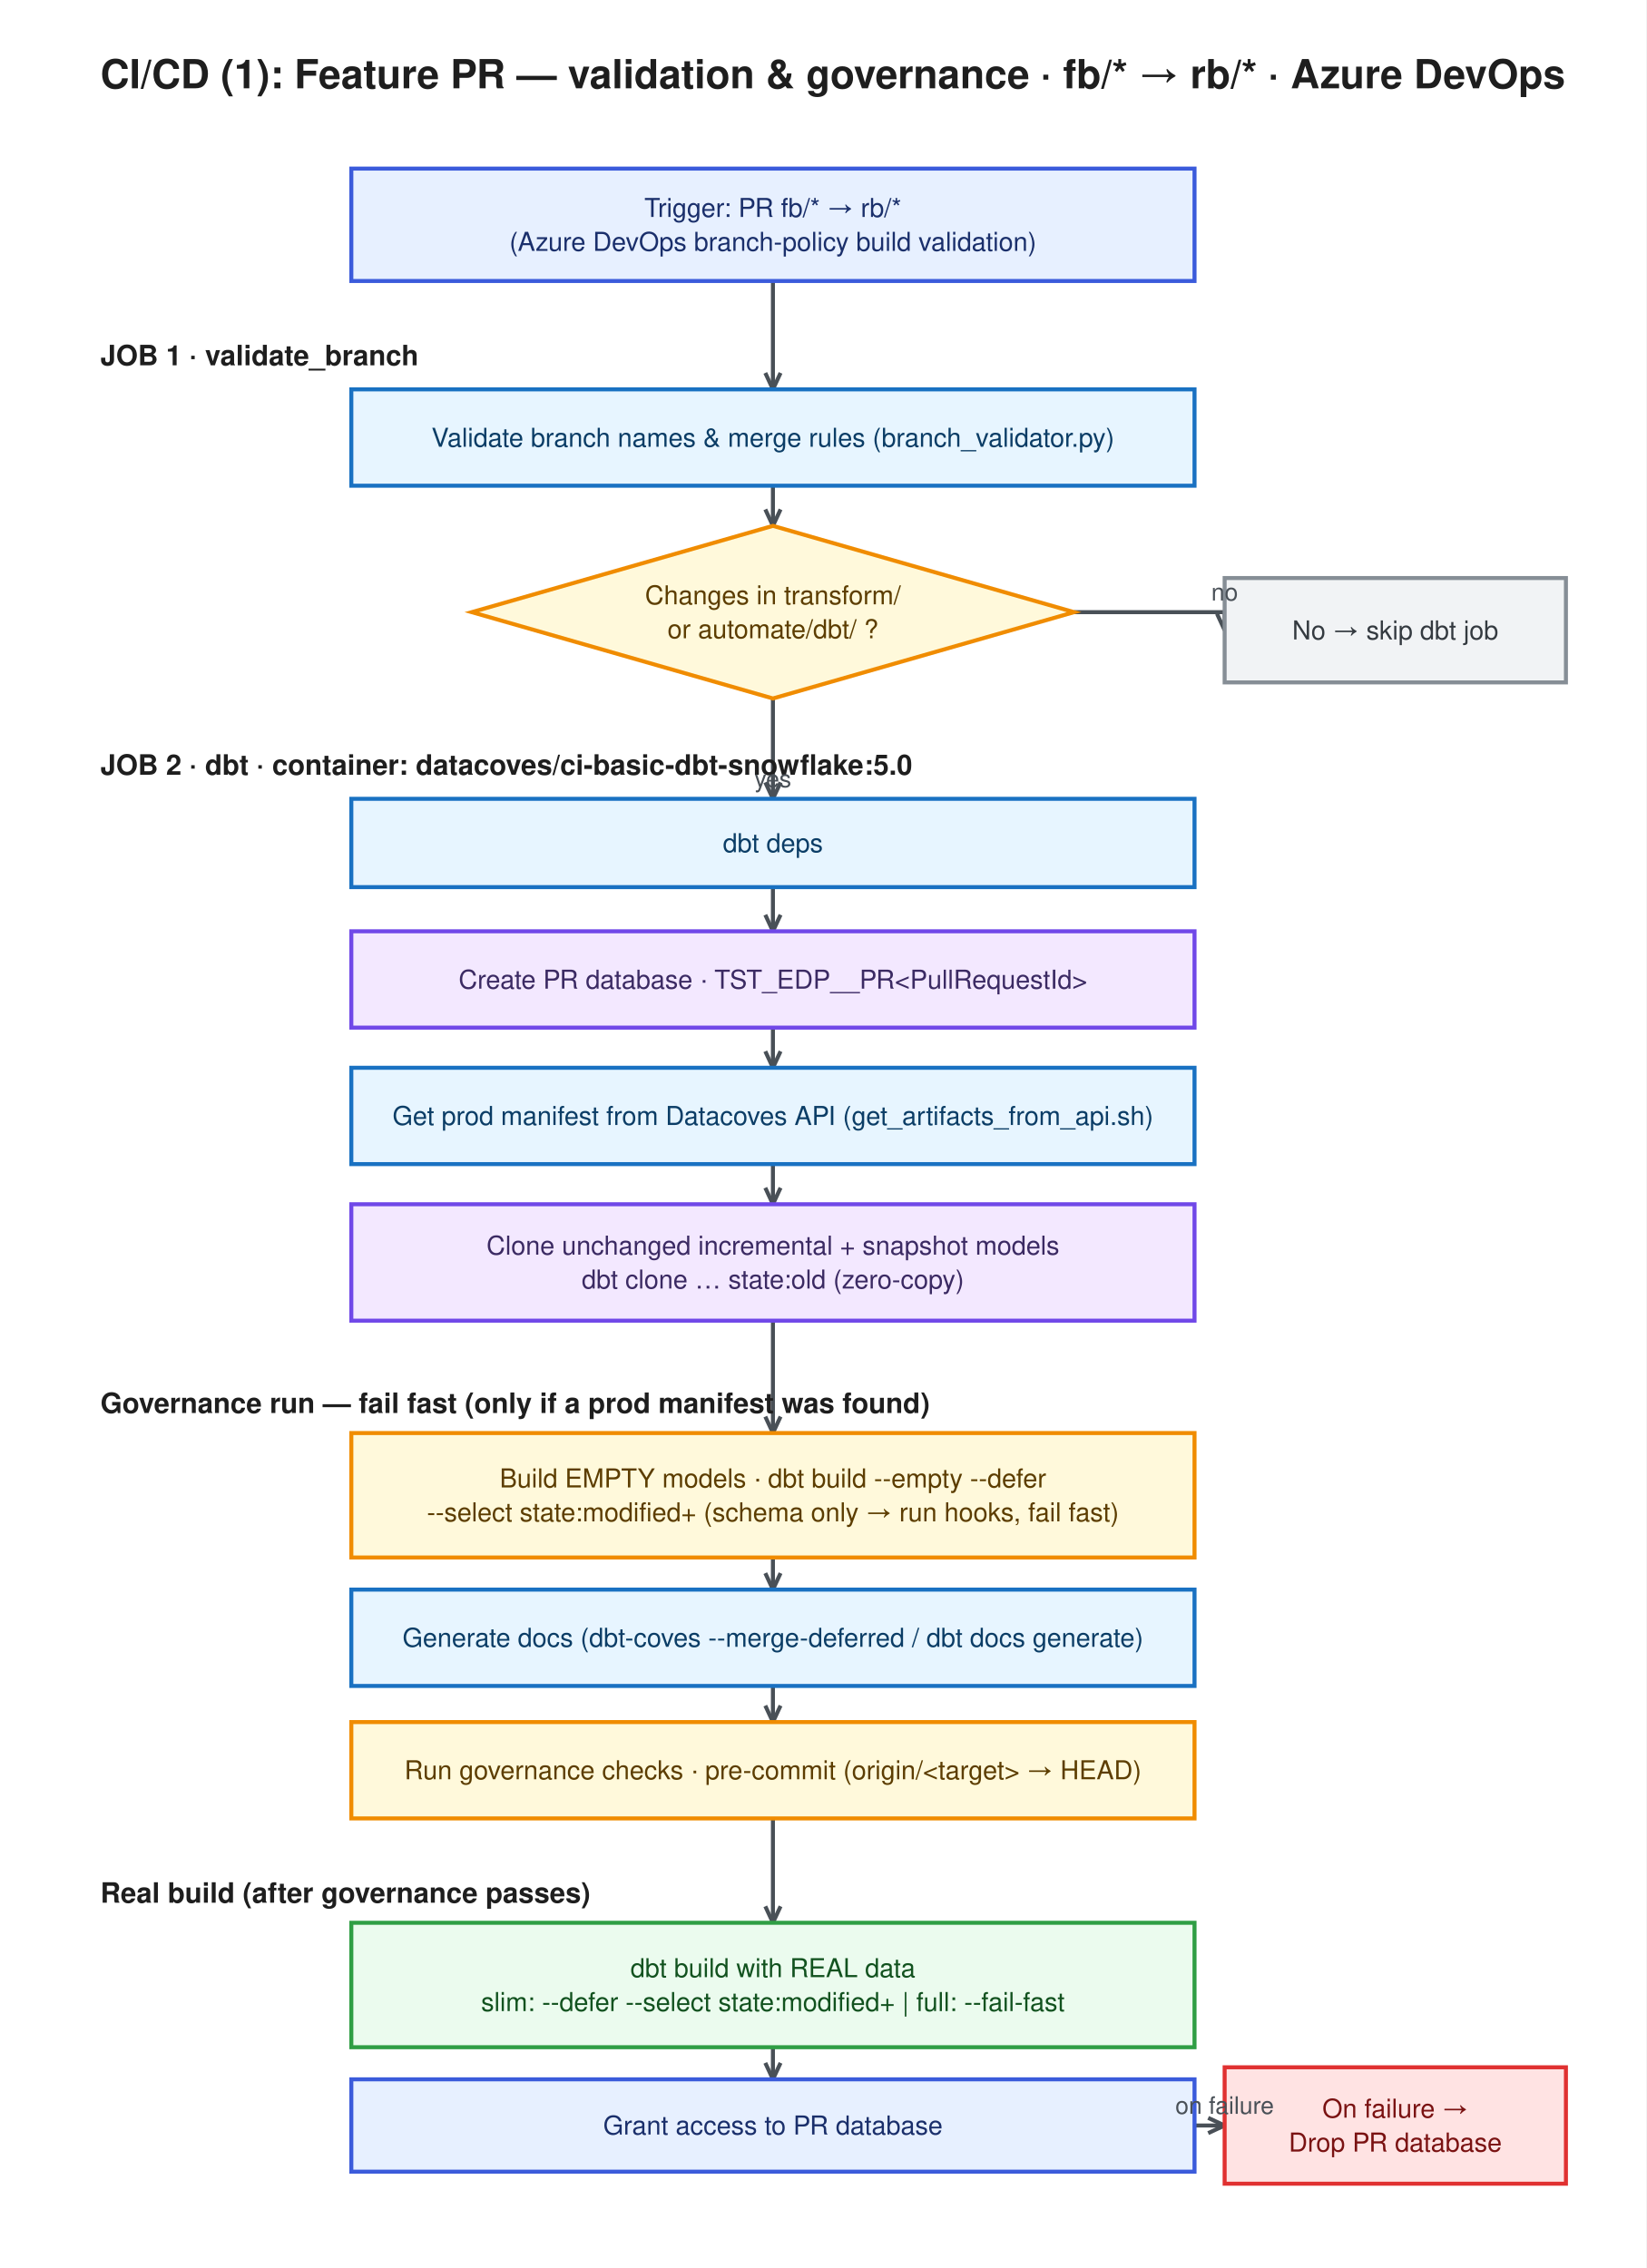
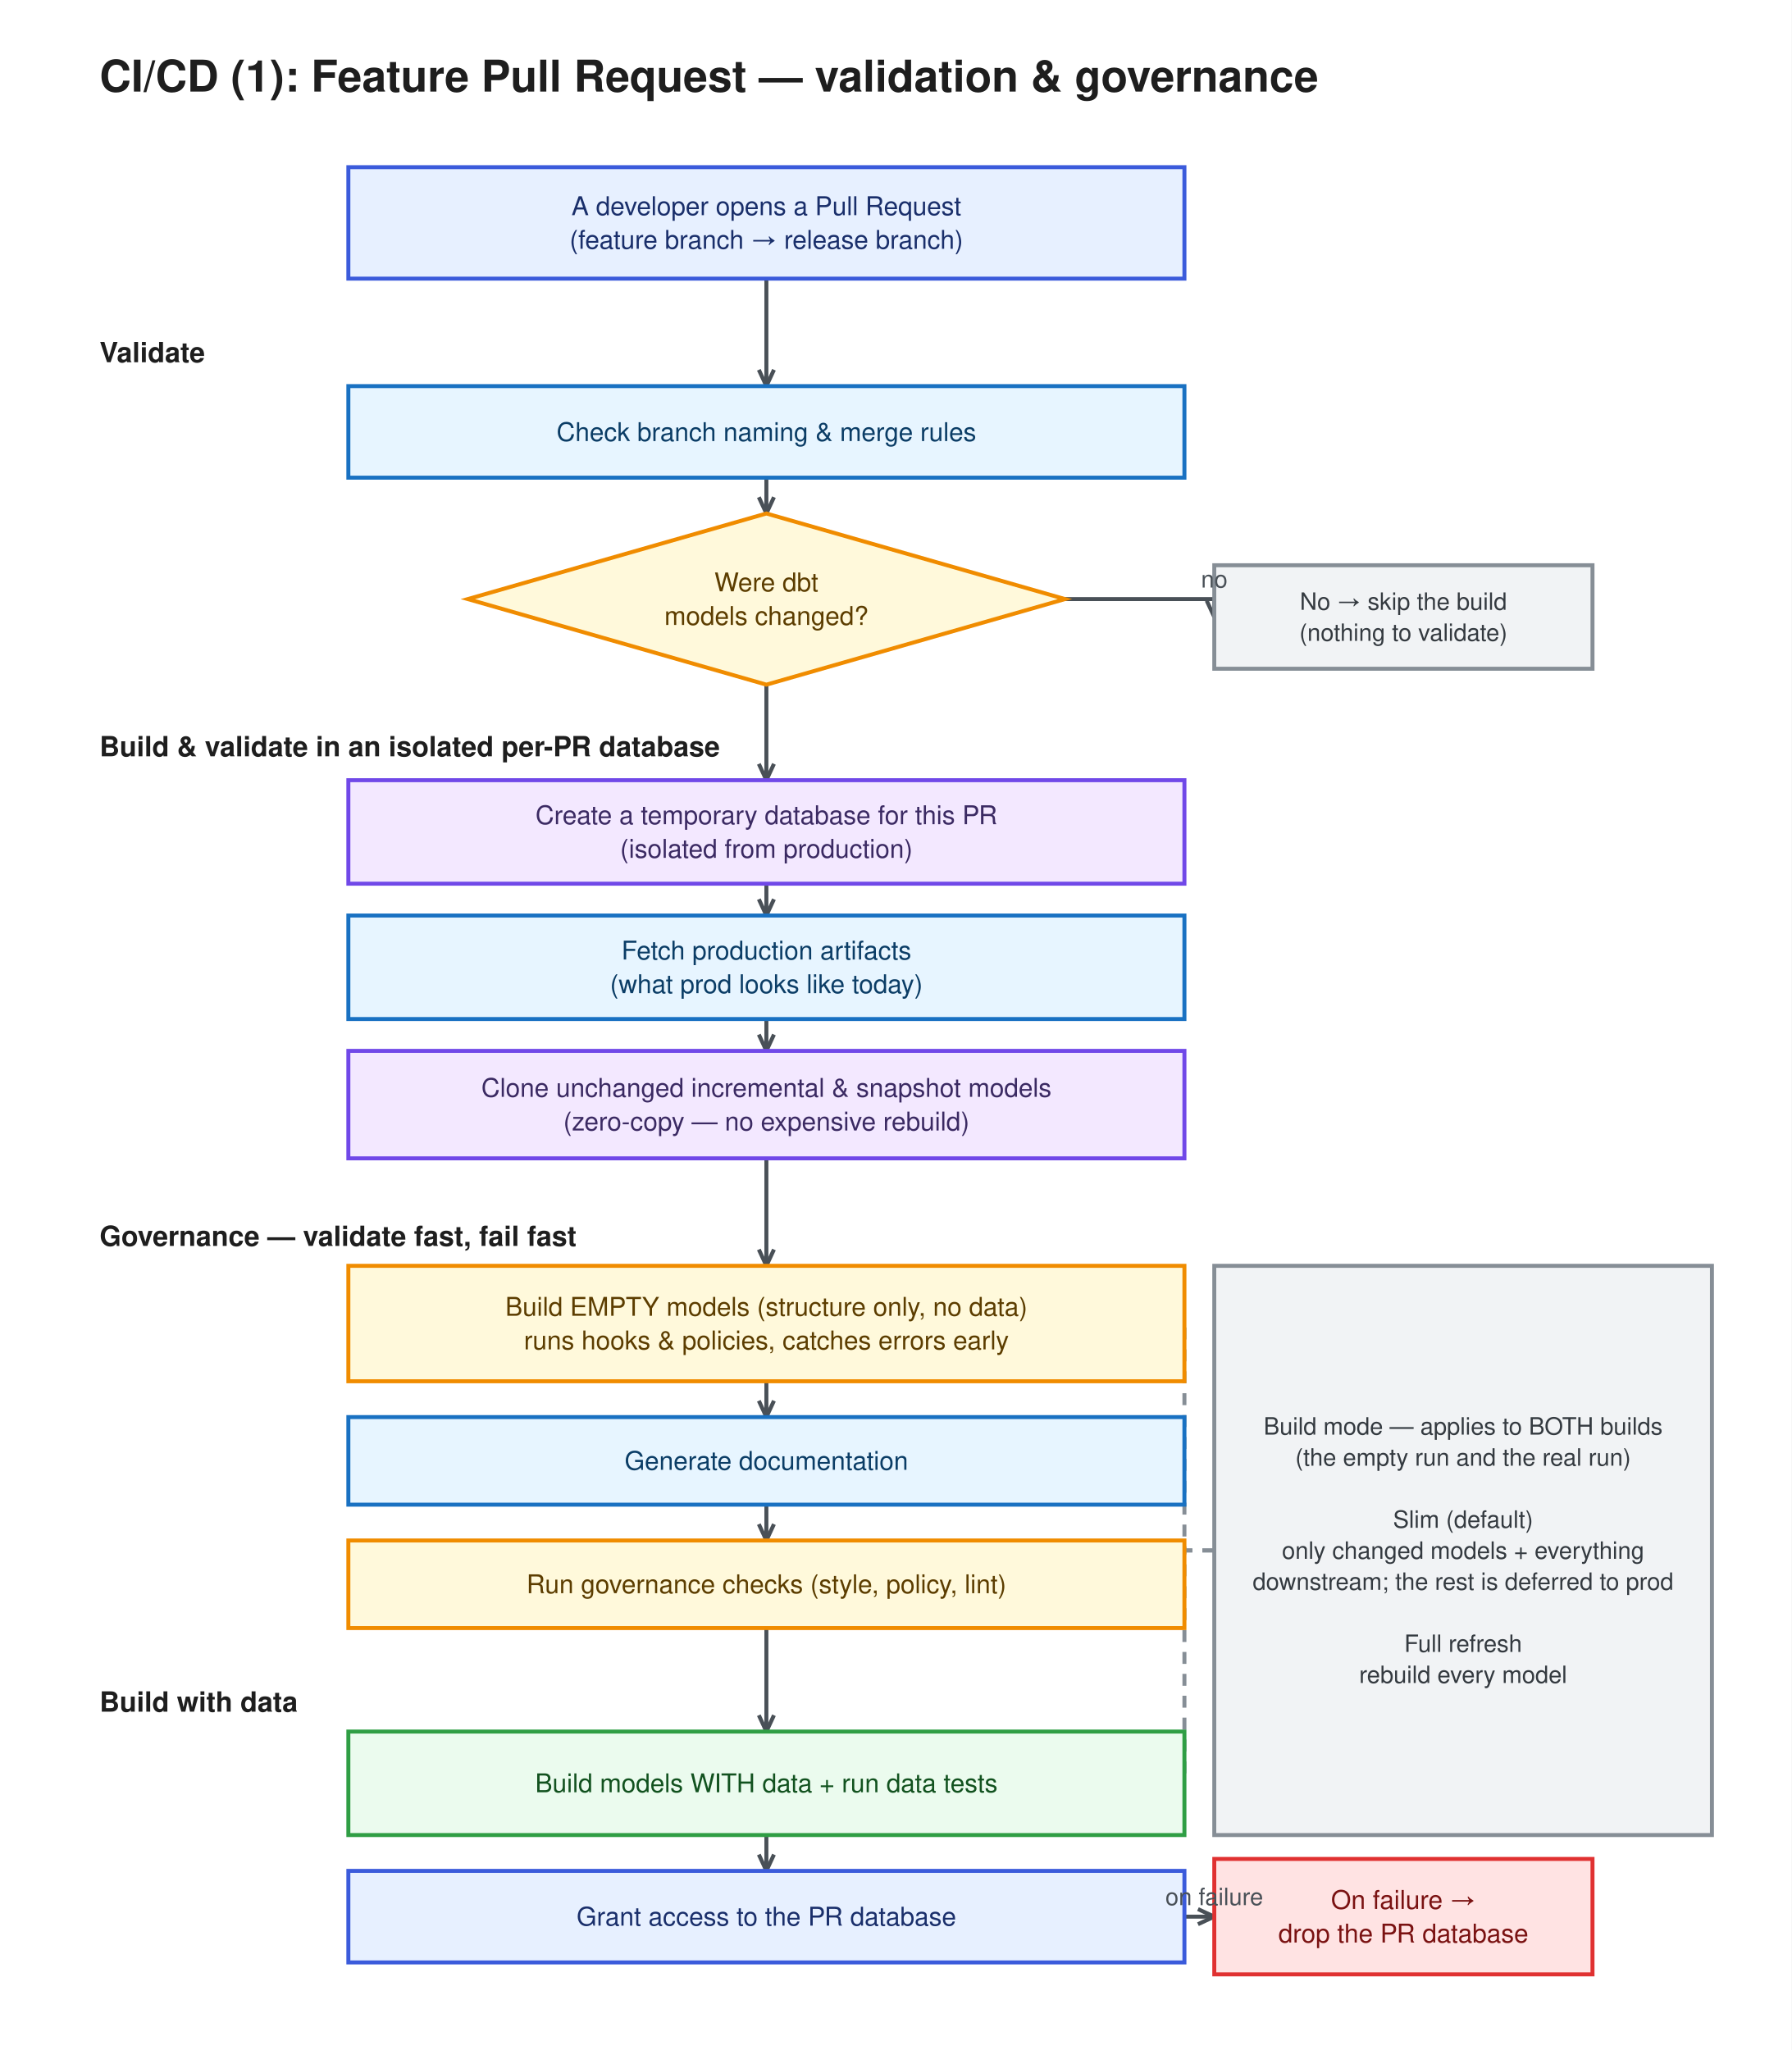
- <svg xmlns="http://www.w3.org/2000/svg" width="820" height="1130" viewBox="0 0 820 1130" font-family="Helvetica, Arial, sans-serif">
-   <rect width="820" height="1130" fill="#ffffff" />
+ <svg xmlns="http://www.w3.org/2000/svg" width="900" height="1030" viewBox="0 0 900 1030" font-family="Helvetica, Arial, sans-serif">
+   <rect width="900" height="1030" fill="#ffffff" />
  <path d="M385.0,140.0 L385.0,194.0" fill="none" stroke="#495057" stroke-width="2" />
  <line x1="385.0" y1="194.0" x2="381.2" y2="185.8" stroke="#495057" stroke-width="2" />
  <line x1="385.0" y1="194.0" x2="388.8" y2="185.8" stroke="#495057" stroke-width="2" />
-   <path d="M385.0,242.0 L385.0,262.0" fill="none" stroke="#495057" stroke-width="2" />
-   <line x1="385.0" y1="262.0" x2="381.2" y2="253.8" stroke="#495057" stroke-width="2" />
-   <line x1="385.0" y1="262.0" x2="388.8" y2="253.8" stroke="#495057" stroke-width="2" />
-   <path d="M535.0,305.0 L610.0,305.0 L610.0,314.0" fill="none" stroke="#495057" stroke-width="2" />
-   <line x1="610.0" y1="314.0" x2="606.2" y2="305.8" stroke="#495057" stroke-width="2" />
-   <line x1="610.0" y1="314.0" x2="613.8" y2="305.8" stroke="#495057" stroke-width="2" />
-   <path d="M385.0,348.0 L385.0,398.0" fill="none" stroke="#495057" stroke-width="2" />
-   <line x1="385.0" y1="398.0" x2="381.2" y2="389.8" stroke="#495057" stroke-width="2" />
-   <line x1="385.0" y1="398.0" x2="388.8" y2="389.8" stroke="#495057" stroke-width="2" />
-   <path d="M385.0,442.0 L385.0,464.0" fill="none" stroke="#495057" stroke-width="2" />
-   <line x1="385.0" y1="464.0" x2="381.2" y2="455.8" stroke="#495057" stroke-width="2" />
-   <line x1="385.0" y1="464.0" x2="388.8" y2="455.8" stroke="#495057" stroke-width="2" />
-   <path d="M385.0,512.0 L385.0,532.0" fill="none" stroke="#495057" stroke-width="2" />
-   <line x1="385.0" y1="532.0" x2="381.2" y2="523.8" stroke="#495057" stroke-width="2" />
-   <line x1="385.0" y1="532.0" x2="388.8" y2="523.8" stroke="#495057" stroke-width="2" />
-   <path d="M385.0,580.0 L385.0,600.0" fill="none" stroke="#495057" stroke-width="2" />
-   <line x1="385.0" y1="600.0" x2="381.2" y2="591.8" stroke="#495057" stroke-width="2" />
-   <line x1="385.0" y1="600.0" x2="388.8" y2="591.8" stroke="#495057" stroke-width="2" />
-   <path d="M385.0,658.0 L385.0,714.0" fill="none" stroke="#495057" stroke-width="2" />
-   <line x1="385.0" y1="714.0" x2="381.2" y2="705.8" stroke="#495057" stroke-width="2" />
-   <line x1="385.0" y1="714.0" x2="388.8" y2="705.8" stroke="#495057" stroke-width="2" />
-   <path d="M385.0,776.0 L385.0,792.0" fill="none" stroke="#495057" stroke-width="2" />
-   <line x1="385.0" y1="792.0" x2="381.2" y2="783.8" stroke="#495057" stroke-width="2" />
-   <line x1="385.0" y1="792.0" x2="388.8" y2="783.8" stroke="#495057" stroke-width="2" />
-   <path d="M385.0,840.0 L385.0,858.0" fill="none" stroke="#495057" stroke-width="2" />
-   <line x1="385.0" y1="858.0" x2="381.2" y2="849.8" stroke="#495057" stroke-width="2" />
-   <line x1="385.0" y1="858.0" x2="388.8" y2="849.8" stroke="#495057" stroke-width="2" />
-   <path d="M385.0,906.0 L385.0,958.0" fill="none" stroke="#495057" stroke-width="2" />
-   <line x1="385.0" y1="958.0" x2="381.2" y2="949.8" stroke="#495057" stroke-width="2" />
-   <line x1="385.0" y1="958.0" x2="388.8" y2="949.8" stroke="#495057" stroke-width="2" />
-   <path d="M385.0,1020.0 L385.0,1036.0" fill="none" stroke="#495057" stroke-width="2" />
-   <line x1="385.0" y1="1036.0" x2="381.2" y2="1027.8" stroke="#495057" stroke-width="2" />
-   <line x1="385.0" y1="1036.0" x2="388.8" y2="1027.8" stroke="#495057" stroke-width="2" />
-   <path d="M595.0,1059.0 L610.0,1059.0" fill="none" stroke="#495057" stroke-width="2" />
-   <line x1="610.0" y1="1059.0" x2="601.8" y2="1062.8" stroke="#495057" stroke-width="2" />
-   <line x1="610.0" y1="1059.0" x2="601.8" y2="1055.2" stroke="#495057" stroke-width="2" />
+   <path d="M385.0,240.0 L385.0,258.0" fill="none" stroke="#495057" stroke-width="2" />
+   <line x1="385.0" y1="258.0" x2="381.2" y2="249.8" stroke="#495057" stroke-width="2" />
+   <line x1="385.0" y1="258.0" x2="388.8" y2="249.8" stroke="#495057" stroke-width="2" />
+   <path d="M535.0,301.0 L610.0,301.0 L610.0,310.0" fill="none" stroke="#495057" stroke-width="2" />
+   <line x1="610.0" y1="310.0" x2="606.2" y2="301.8" stroke="#495057" stroke-width="2" />
+   <line x1="610.0" y1="310.0" x2="613.8" y2="301.8" stroke="#495057" stroke-width="2" />
+   <path d="M385.0,344.0 L385.0,392.0" fill="none" stroke="#495057" stroke-width="2" />
+   <line x1="385.0" y1="392.0" x2="381.2" y2="383.8" stroke="#495057" stroke-width="2" />
+   <line x1="385.0" y1="392.0" x2="388.8" y2="383.8" stroke="#495057" stroke-width="2" />
+   <path d="M385.0,444.0 L385.0,460.0" fill="none" stroke="#495057" stroke-width="2" />
+   <line x1="385.0" y1="460.0" x2="381.2" y2="451.8" stroke="#495057" stroke-width="2" />
+   <line x1="385.0" y1="460.0" x2="388.8" y2="451.8" stroke="#495057" stroke-width="2" />
+   <path d="M385.0,512.0 L385.0,528.0" fill="none" stroke="#495057" stroke-width="2" />
+   <line x1="385.0" y1="528.0" x2="381.2" y2="519.8" stroke="#495057" stroke-width="2" />
+   <line x1="385.0" y1="528.0" x2="388.8" y2="519.8" stroke="#495057" stroke-width="2" />
+   <path d="M385.0,582.0 L385.0,636.0" fill="none" stroke="#495057" stroke-width="2" />
+   <line x1="385.0" y1="636.0" x2="381.2" y2="627.8" stroke="#495057" stroke-width="2" />
+   <line x1="385.0" y1="636.0" x2="388.8" y2="627.8" stroke="#495057" stroke-width="2" />
+   <path d="M385.0,694.0 L385.0,712.0" fill="none" stroke="#495057" stroke-width="2" />
+   <line x1="385.0" y1="712.0" x2="381.2" y2="703.8" stroke="#495057" stroke-width="2" />
+   <line x1="385.0" y1="712.0" x2="388.8" y2="703.8" stroke="#495057" stroke-width="2" />
+   <path d="M385.0,756.0 L385.0,774.0" fill="none" stroke="#495057" stroke-width="2" />
+   <line x1="385.0" y1="774.0" x2="381.2" y2="765.8" stroke="#495057" stroke-width="2" />
+   <line x1="385.0" y1="774.0" x2="388.8" y2="765.8" stroke="#495057" stroke-width="2" />
+   <path d="M385.0,818.0 L385.0,870.0" fill="none" stroke="#495057" stroke-width="2" />
+   <line x1="385.0" y1="870.0" x2="381.2" y2="861.8" stroke="#495057" stroke-width="2" />
+   <line x1="385.0" y1="870.0" x2="388.8" y2="861.8" stroke="#495057" stroke-width="2" />
+   <path d="M385.0,922.0 L385.0,940.0" fill="none" stroke="#495057" stroke-width="2" />
+   <line x1="385.0" y1="940.0" x2="381.2" y2="931.8" stroke="#495057" stroke-width="2" />
+   <line x1="385.0" y1="940.0" x2="388.8" y2="931.8" stroke="#495057" stroke-width="2" />
+   <path d="M595.0,963.0 L610.0,963.0" fill="none" stroke="#495057" stroke-width="2" />
+   <line x1="610.0" y1="963.0" x2="601.8" y2="966.8" stroke="#495057" stroke-width="2" />
+   <line x1="610.0" y1="963.0" x2="601.8" y2="959.2" stroke="#495057" stroke-width="2" />
+   <path d="M610.0,779.0 L595.0,779.0 L595.0,665.0" fill="none" stroke="#868e96" stroke-width="2" stroke-dasharray="6 5" />
+   <path d="M610.0,779.0 L595.0,779.0 L595.0,896.0" fill="none" stroke="#868e96" stroke-width="2" stroke-dasharray="6 5" />
  <rect x="175" y="84" width="420" height="56" fill="#e7f0ff" stroke="#3b5bdb" stroke-width="2" />
-   <rect x="175" y="194" width="420" height="48" fill="#e7f5ff" stroke="#1971c2" stroke-width="2" />
-   <polygon points="385.0,262 535,305.0 385.0,348 235,305.0" fill="#fff9db" stroke="#f08c00" stroke-width="2" />
-   <rect x="610" y="288" width="170" height="52" fill="#f1f3f5" stroke="#868e96" stroke-width="2" />
-   <rect x="175" y="398" width="420" height="44" fill="#e7f5ff" stroke="#1971c2" stroke-width="2" />
-   <rect x="175" y="464" width="420" height="48" fill="#f3e8ff" stroke="#7048e8" stroke-width="2" />
-   <rect x="175" y="532" width="420" height="48" fill="#e7f5ff" stroke="#1971c2" stroke-width="2" />
-   <rect x="175" y="600" width="420" height="58" fill="#f3e8ff" stroke="#7048e8" stroke-width="2" />
-   <rect x="175" y="714" width="420" height="62" fill="#fff9db" stroke="#f08c00" stroke-width="2" />
-   <rect x="175" y="792" width="420" height="48" fill="#e7f5ff" stroke="#1971c2" stroke-width="2" />
-   <rect x="175" y="858" width="420" height="48" fill="#fff9db" stroke="#f08c00" stroke-width="2" />
-   <rect x="175" y="958" width="420" height="62" fill="#ebfbee" stroke="#2f9e44" stroke-width="2" />
-   <rect x="175" y="1036" width="420" height="46" fill="#e7f0ff" stroke="#3b5bdb" stroke-width="2" />
-   <rect x="610" y="1030" width="170" height="58" fill="#ffe3e3" stroke="#e03131" stroke-width="2" />
-   <text x="50" y="44" fill="#1e1e1e" font-size="20" font-weight="bold">CI/CD (1): Feature PR — validation &amp; governance   ·   fb/* → rb/*   ·   Azure DevOps</text>
-   <text x="50" y="182" fill="#1e1e1e" font-size="14" font-weight="bold">JOB 1 · validate_branch</text>
-   <text x="50" y="386" fill="#1e1e1e" font-size="14" font-weight="bold">JOB 2 · dbt   ·   container: datacoves/ci-basic-dbt-snowflake:5.0</text>
-   <text x="50" y="704" fill="#1e1e1e" font-size="14" font-weight="bold">Governance run — fail fast (only if a prod manifest was found)</text>
-   <text x="50" y="948" fill="#1e1e1e" font-size="14" font-weight="bold">Real build (after governance passes)</text>
-   <text x="385.0" y="108.1" fill="#1a2f6b" font-size="13" text-anchor="middle">Trigger: PR  fb/* → rb/*</text>
-   <text x="385.0" y="125.0" fill="#1a2f6b" font-size="13" text-anchor="middle">(Azure DevOps branch-policy build validation)</text>
-   <text x="385.0" y="222.6" fill="#0b3d66" font-size="13" text-anchor="middle">Validate branch names &amp; merge rules  (branch_validator.py)</text>
-   <text x="385.0" y="301.1" fill="#5c3d00" font-size="13" text-anchor="middle">Changes in transform/</text>
-   <text x="385.0" y="318.0" fill="#5c3d00" font-size="13" text-anchor="middle">or automate/dbt/ ?</text>
-   <text x="695.0" y="318.6" fill="#343a40" font-size="13" text-anchor="middle">No → skip dbt job</text>
-   <text x="385.0" y="424.6" fill="#0b3d66" font-size="13" text-anchor="middle">dbt deps</text>
-   <text x="385.0" y="492.6" fill="#3b2a63" font-size="13" text-anchor="middle">Create PR database   ·   TST_EDP__PR&lt;PullRequestId&gt;</text>
-   <text x="385.0" y="560.5" fill="#0b3d66" font-size="13" text-anchor="middle">Get prod manifest from Datacoves API  (get_artifacts_from_api.sh)</text>
-   <text x="385.0" y="625.1" fill="#3b2a63" font-size="13" text-anchor="middle">Clone unchanged incremental + snapshot models</text>
-   <text x="385.0" y="642.0" fill="#3b2a63" font-size="13" text-anchor="middle">dbt clone … state:old   (zero-copy)</text>
-   <text x="385.0" y="741.1" fill="#5c3d00" font-size="13" text-anchor="middle">Build EMPTY models   ·   dbt build --empty --defer</text>
-   <text x="385.0" y="758.0" fill="#5c3d00" font-size="13" text-anchor="middle">--select state:modified+   (schema only → run hooks, fail fast)</text>
-   <text x="385.0" y="820.5" fill="#0b3d66" font-size="13" text-anchor="middle">Generate docs  (dbt-coves --merge-deferred  /  dbt docs generate)</text>
-   <text x="385.0" y="886.5" fill="#5c3d00" font-size="13" text-anchor="middle">Run governance checks   ·   pre-commit  (origin/&lt;target&gt; → HEAD)</text>
-   <text x="385.0" y="985.1" fill="#12521f" font-size="13" text-anchor="middle">dbt build with REAL data</text>
-   <text x="385.0" y="1002.0" fill="#12521f" font-size="13" text-anchor="middle">slim: --defer --select state:modified+     |     full: --fail-fast</text>
-   <text x="385.0" y="1063.5" fill="#1a2f6b" font-size="13" text-anchor="middle">Grant access to PR database</text>
-   <text x="695.0" y="1055.1" fill="#7a1212" font-size="13" text-anchor="middle">On failure →</text>
-   <text x="695.0" y="1072.0" fill="#7a1212" font-size="13" text-anchor="middle">Drop PR database</text>
-   <text x="610.0" y="299.2" fill="#495057" font-size="12" text-anchor="middle">no</text>
-   <text x="385.0" y="392.2" fill="#495057" font-size="12" text-anchor="middle">yes</text>
-   <text x="610.0" y="1053.2" fill="#495057" font-size="12" text-anchor="middle">on failure</text>
+   <rect x="175" y="194" width="420" height="46" fill="#e7f5ff" stroke="#1971c2" stroke-width="2" />
+   <polygon points="385.0,258 535,301.0 385.0,344 235,301.0" fill="#fff9db" stroke="#f08c00" stroke-width="2" />
+   <rect x="610" y="284" width="190" height="52" fill="#f1f3f5" stroke="#868e96" stroke-width="2" />
+   <rect x="175" y="392" width="420" height="52" fill="#f3e8ff" stroke="#7048e8" stroke-width="2" />
+   <rect x="175" y="460" width="420" height="52" fill="#e7f5ff" stroke="#1971c2" stroke-width="2" />
+   <rect x="175" y="528" width="420" height="54" fill="#f3e8ff" stroke="#7048e8" stroke-width="2" />
+   <rect x="175" y="636" width="420" height="58" fill="#fff9db" stroke="#f08c00" stroke-width="2" />
+   <rect x="175" y="712" width="420" height="44" fill="#e7f5ff" stroke="#1971c2" stroke-width="2" />
+   <rect x="175" y="774" width="420" height="44" fill="#fff9db" stroke="#f08c00" stroke-width="2" />
+   <rect x="175" y="870" width="420" height="52" fill="#ebfbee" stroke="#2f9e44" stroke-width="2" />
+   <rect x="175" y="940" width="420" height="46" fill="#e7f0ff" stroke="#3b5bdb" stroke-width="2" />
+   <rect x="610" y="934" width="190" height="58" fill="#ffe3e3" stroke="#e03131" stroke-width="2" />
+   <rect x="610" y="636" width="250" height="286" fill="#f1f3f5" stroke="#868e96" stroke-width="2" />
+   <text x="50" y="46" fill="#1e1e1e" font-size="22" font-weight="bold">CI/CD (1): Feature Pull Request — validation &amp; governance</text>
+   <text x="50" y="182" fill="#1e1e1e" font-size="14" font-weight="bold">Validate</text>
+   <text x="50" y="380" fill="#1e1e1e" font-size="14" font-weight="bold">Build &amp; validate in an isolated per-PR database</text>
+   <text x="50" y="626" fill="#1e1e1e" font-size="14" font-weight="bold">Governance — validate fast, fail fast</text>
+   <text x="50" y="860" fill="#1e1e1e" font-size="14" font-weight="bold">Build with data</text>
+   <text x="385.0" y="108.1" fill="#1a2f6b" font-size="13" text-anchor="middle">A developer opens a Pull Request</text>
+   <text x="385.0" y="125.0" fill="#1a2f6b" font-size="13" text-anchor="middle">(feature branch → release branch)</text>
+   <text x="385.0" y="221.6" fill="#0b3d66" font-size="13" text-anchor="middle">Check branch naming &amp; merge rules</text>
+   <text x="385.0" y="297.1" fill="#5c3d00" font-size="13" text-anchor="middle">Were dbt</text>
+   <text x="385.0" y="314.0" fill="#5c3d00" font-size="13" text-anchor="middle">models changed?</text>
+   <text x="705.0" y="306.4" fill="#343a40" font-size="12" text-anchor="middle">No → skip the build</text>
+   <text x="705.0" y="322.0" fill="#343a40" font-size="12" text-anchor="middle">(nothing to validate)</text>
+   <text x="385.0" y="414.1" fill="#3b2a63" font-size="13" text-anchor="middle">Create a temporary database for this PR</text>
+   <text x="385.0" y="431.0" fill="#3b2a63" font-size="13" text-anchor="middle">(isolated from production)</text>
+   <text x="385.0" y="482.1" fill="#0b3d66" font-size="13" text-anchor="middle">Fetch production artifacts</text>
+   <text x="385.0" y="499.0" fill="#0b3d66" font-size="13" text-anchor="middle">(what prod looks like today)</text>
+   <text x="385.0" y="551.1" fill="#3b2a63" font-size="13" text-anchor="middle">Clone unchanged incremental &amp; snapshot models</text>
+   <text x="385.0" y="568.0" fill="#3b2a63" font-size="13" text-anchor="middle">(zero-copy — no expensive rebuild)</text>
+   <text x="385.0" y="661.1" fill="#5c3d00" font-size="13" text-anchor="middle">Build EMPTY models  (structure only, no data)</text>
+   <text x="385.0" y="678.0" fill="#5c3d00" font-size="13" text-anchor="middle">runs hooks &amp; policies, catches errors early</text>
+   <text x="385.0" y="738.5" fill="#0b3d66" font-size="13" text-anchor="middle">Generate documentation</text>
+   <text x="385.0" y="800.5" fill="#5c3d00" font-size="13" text-anchor="middle">Run governance checks  (style, policy, lint)</text>
+   <text x="385.0" y="900.5" fill="#12521f" font-size="13" text-anchor="middle">Build models WITH data  +  run data tests</text>
+   <text x="385.0" y="967.5" fill="#1a2f6b" font-size="13" text-anchor="middle">Grant access to the PR database</text>
+   <text x="705.0" y="959.1" fill="#7a1212" font-size="13" text-anchor="middle">On failure →</text>
+   <text x="705.0" y="976.0" fill="#7a1212" font-size="13" text-anchor="middle">drop the PR database</text>
+   <text x="735.0" y="720.8" fill="#343a40" font-size="12" text-anchor="middle">Build mode — applies to BOTH builds</text>
+   <text x="735.0" y="736.4" fill="#343a40" font-size="12" text-anchor="middle">(the empty run and the real run)</text>
+   <text x="735.0" y="752.0" fill="#343a40" font-size="12" text-anchor="middle" />
+   <text x="735.0" y="767.6" fill="#343a40" font-size="12" text-anchor="middle">Slim  (default)</text>
+   <text x="735.0" y="783.2" fill="#343a40" font-size="12" text-anchor="middle">only changed models + everything</text>
+   <text x="735.0" y="798.8" fill="#343a40" font-size="12" text-anchor="middle">downstream; the rest is deferred to prod</text>
+   <text x="735.0" y="814.4" fill="#343a40" font-size="12" text-anchor="middle" />
+   <text x="735.0" y="830.0" fill="#343a40" font-size="12" text-anchor="middle">Full refresh</text>
+   <text x="735.0" y="845.6" fill="#343a40" font-size="12" text-anchor="middle">rebuild every model</text>
+   <text x="610.0" y="295.2" fill="#495057" font-size="12" text-anchor="middle">no</text>
+   <text x="610.0" y="957.2" fill="#495057" font-size="12" text-anchor="middle">on failure</text>
</svg>
